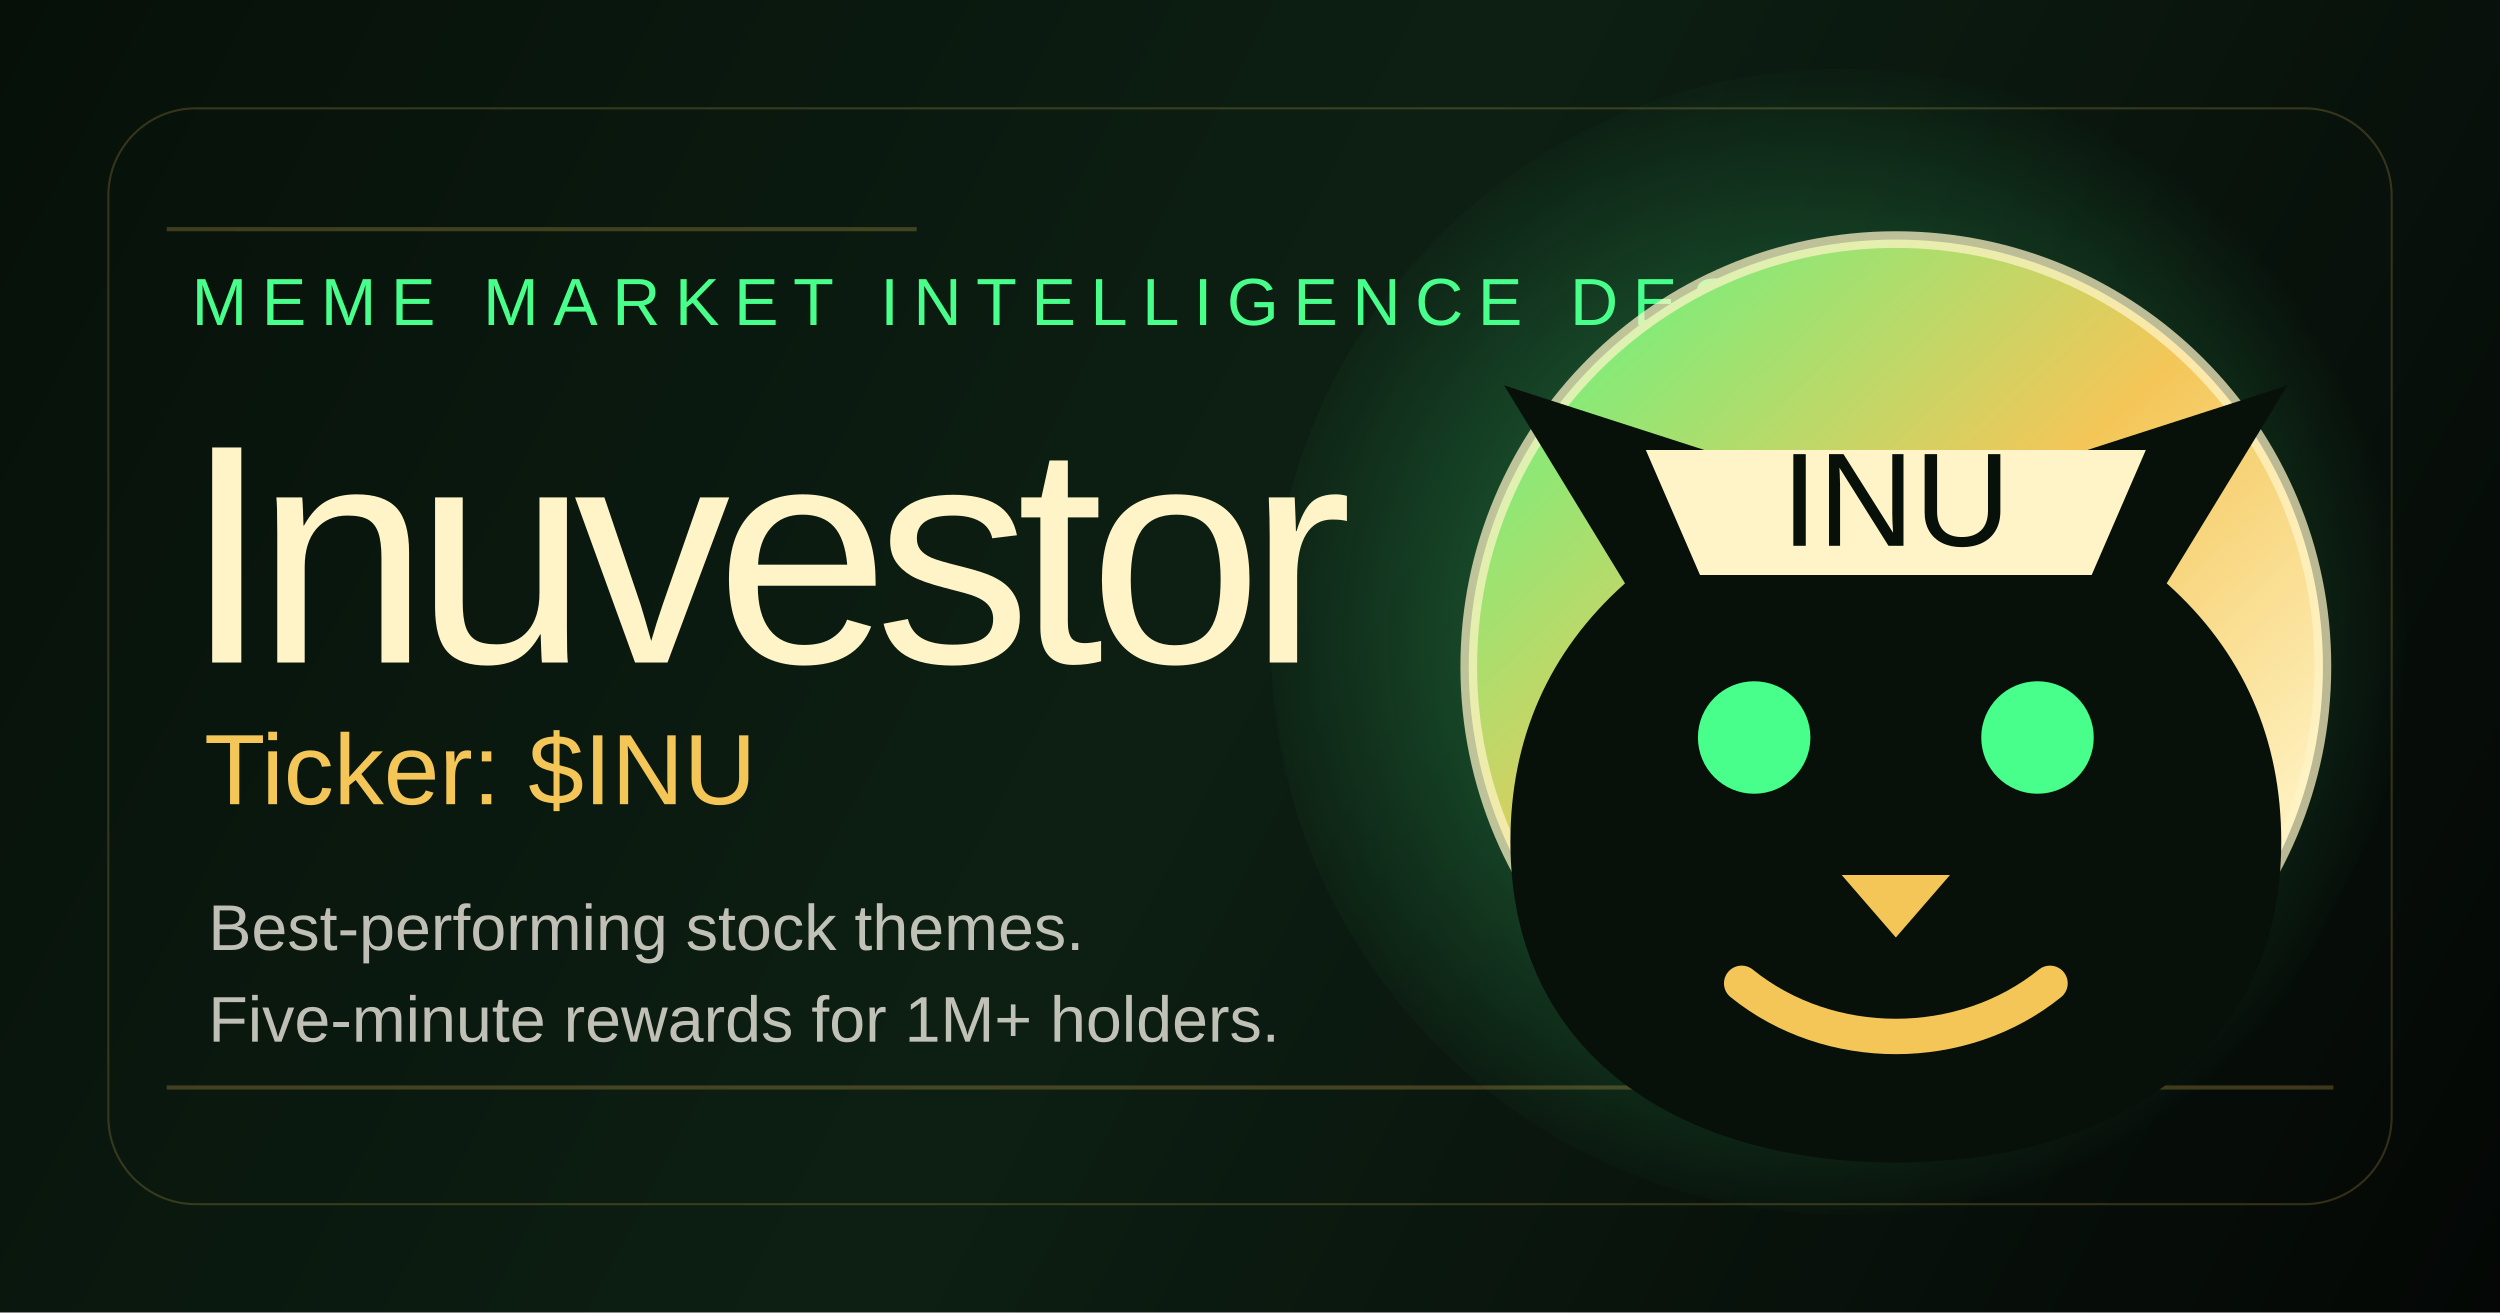
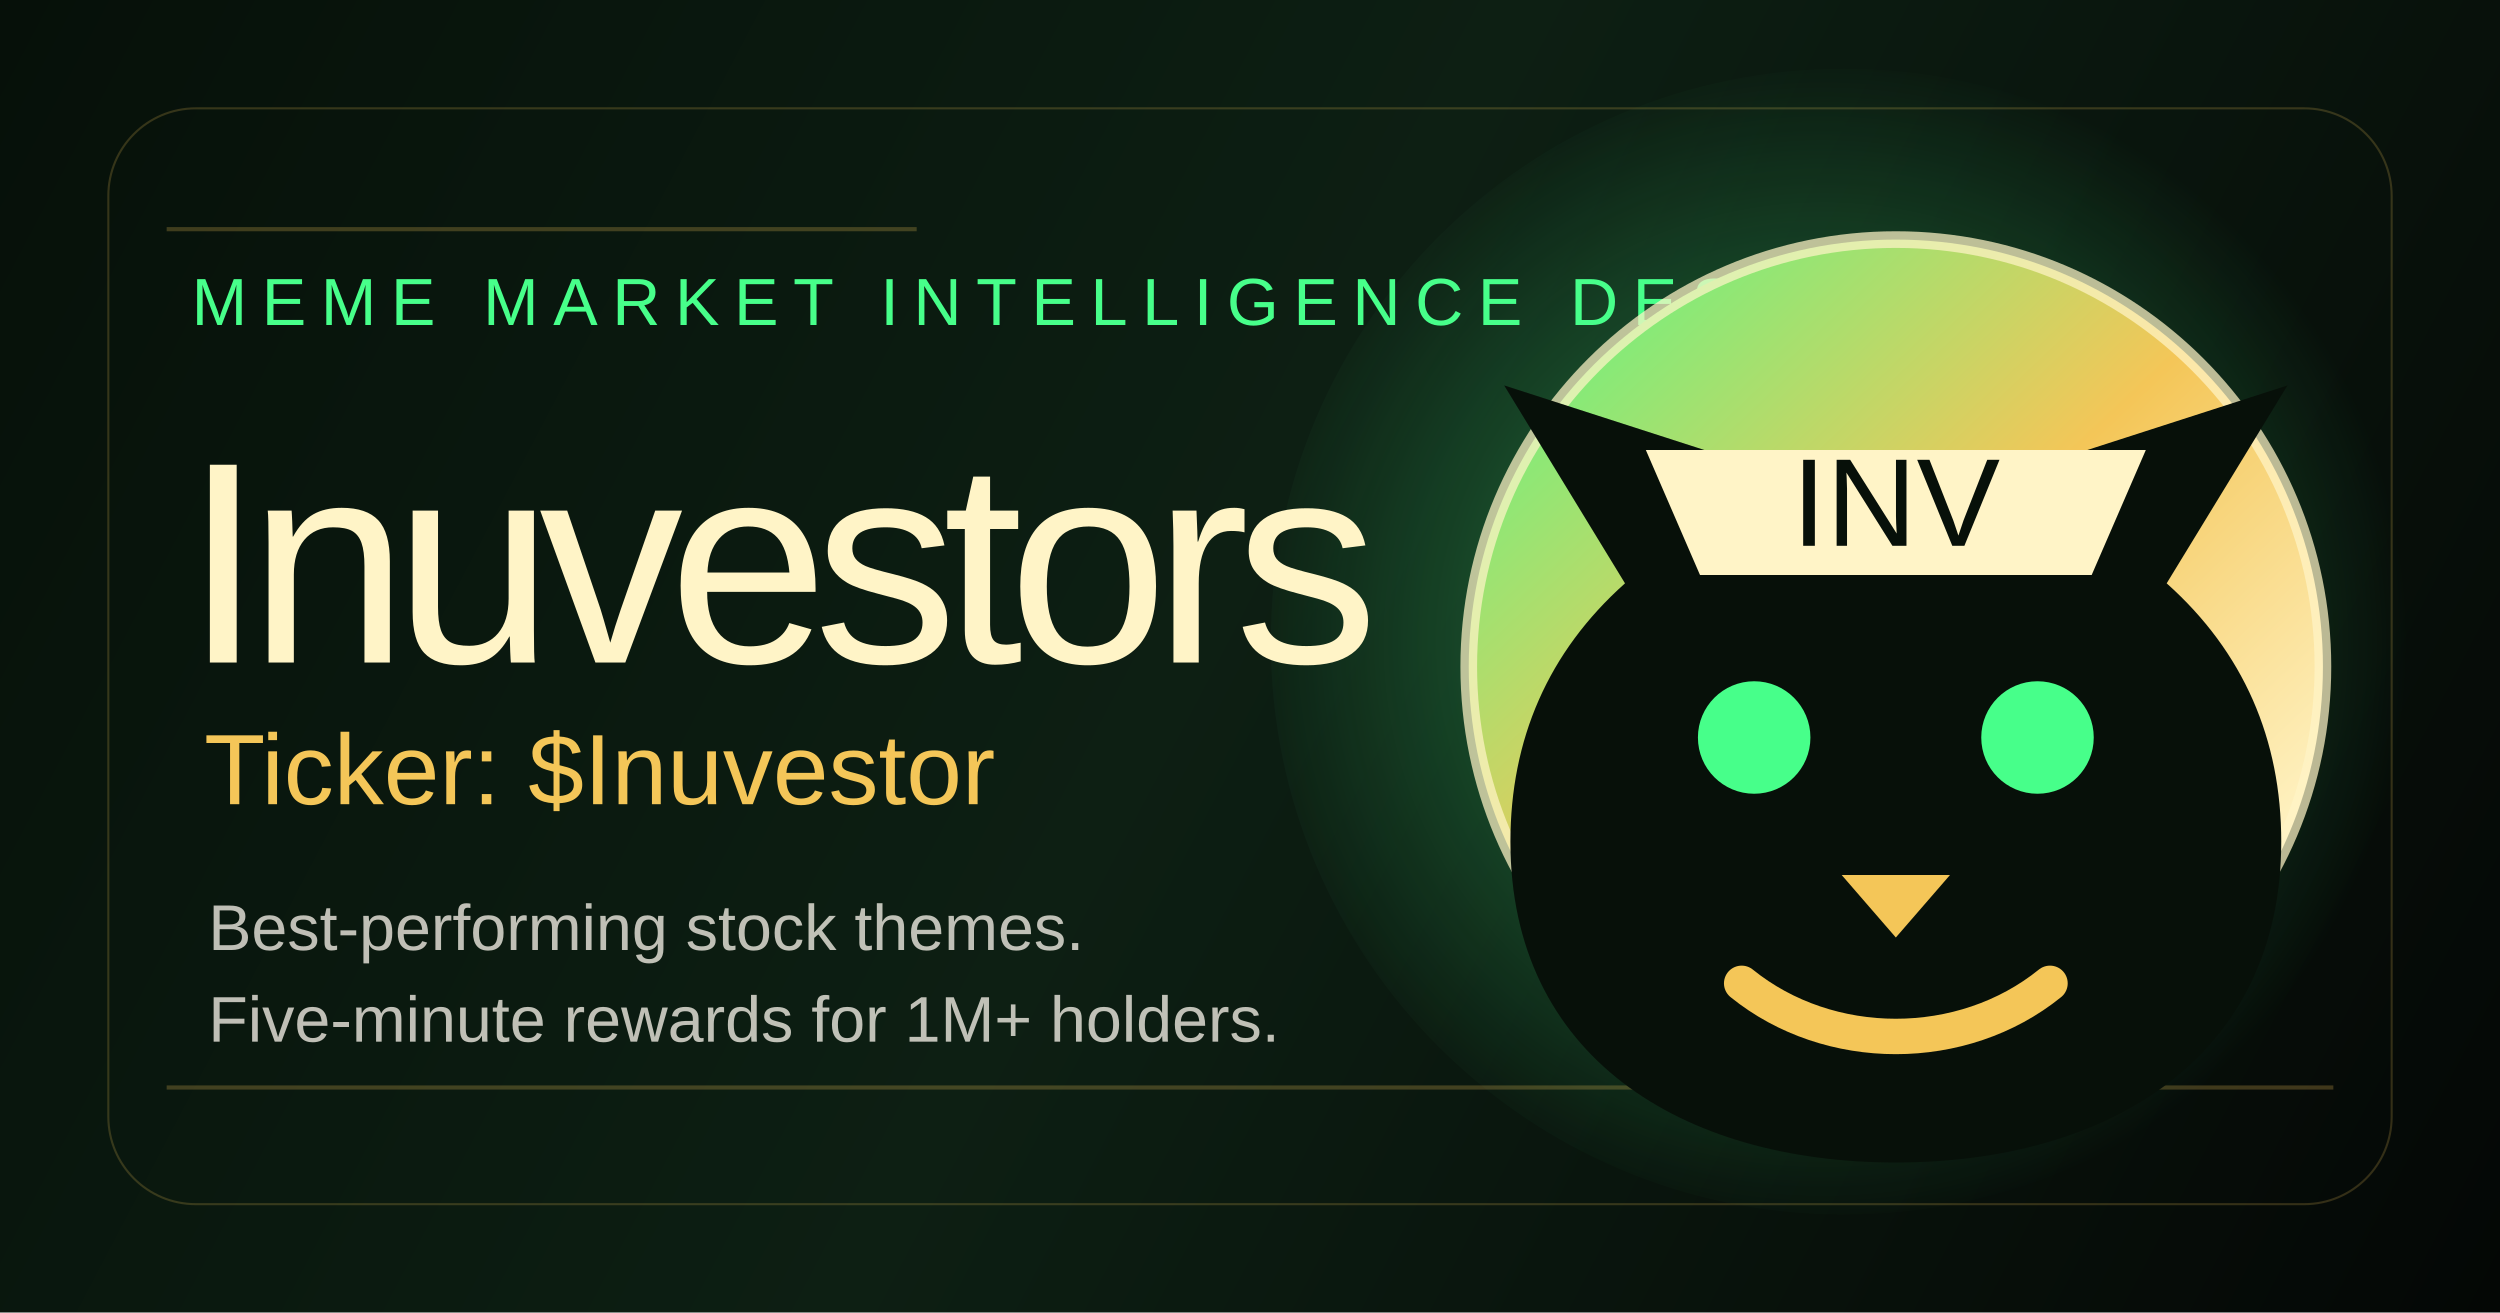
<svg xmlns="http://www.w3.org/2000/svg" width="1200" height="630" viewBox="0 0 1200 630">
  <defs>
    <linearGradient id="bg" x1="0" y1="0" x2="1200" y2="630" gradientUnits="userSpaceOnUse">
      <stop stop-color="#061009" />
      <stop offset=".48" stop-color="#0d1f13" />
      <stop offset="1" stop-color="#040705" />
    </linearGradient>
    <linearGradient id="badge" x1="690" y1="100" x2="1040" y2="470" gradientUnits="userSpaceOnUse">
      <stop stop-color="#47ff8a" />
      <stop offset=".58" stop-color="#f4c658" />
      <stop offset="1" stop-color="#fff4c7" />
    </linearGradient>
    <radialGradient id="glow" cx="0" cy="0" r="1" gradientUnits="userSpaceOnUse" gradientTransform="translate(875 308) rotate(90) scale(280)">
      <stop stop-color="#47ff8a" stop-opacity=".48" />
      <stop offset="1" stop-color="#47ff8a" stop-opacity="0" />
    </radialGradient>
  </defs>
  <rect width="1200" height="630" fill="url(#bg)" />
  <rect x="52" y="52" width="1096" height="526" rx="42" fill="none" stroke="#f4c658" stroke-opacity=".2" />
  <circle cx="885" cy="308" r="275" fill="url(#glow)" />
  <path d="M80 110h360M80 522h1040" stroke="#f4c658" stroke-opacity=".24" stroke-width="2" />
  <text x="92" y="156" fill="#47ff8a" font-family="Arial Black, Arial, sans-serif" font-size="32" letter-spacing="7">MEME MARKET INTELLIGENCE DESK</text>
-   <text x="88" y="318" fill="#fff4c7" font-family="Impact, Arial Black, Arial, sans-serif" font-size="150" letter-spacing="-7">Inuvestor</text>
-   <text x="98" y="386" fill="#f4c658" font-family="Arial Black, Arial, sans-serif" font-size="48">Ticker: $INU</text>
+   <text x="88" y="318" fill="#fff4c7" font-family="Impact, Arial Black, Arial, sans-serif" font-size="138" letter-spacing="-7">Inuvestors</text>
+   <text x="98" y="386" fill="#f4c658" font-family="Arial Black, Arial, sans-serif" font-size="48">Ticker: $Inuvestor</text>
  <text x="100" y="456" fill="#fffaf0" fill-opacity=".74" font-family="Arial, sans-serif" font-size="31">Best-performing stock themes.</text>
  <text x="100" y="500" fill="#fffaf0" fill-opacity=".74" font-family="Arial, sans-serif" font-size="31">Five-minute rewards for 1M+ holders.</text>
  <circle cx="910" cy="320" r="205" fill="url(#badge)" stroke="#fff4c7" stroke-opacity=".72" stroke-width="8" />
  <path d="M780 280 722 185l124 40h128l124-40-58 95c37 33 55 75 55 124 0 103-82 154-185 154s-185-51-185-154c0-49 18-91 55-124Z" fill="#071009" />
  <circle cx="842" cy="354" r="27" fill="#47ff8a" />
  <circle cx="978" cy="354" r="27" fill="#47ff8a" />
  <path d="M884 420h52l-26 30-26-30Z" fill="#f4c658" />
  <path d="M836 472c42 34 106 34 148 0" fill="none" stroke="#f4c658" stroke-width="17" stroke-linecap="round" />
  <path d="M790 216h240l-26 60H816l-26-60Z" fill="#fff4c7" />
-   <text x="910" y="262" text-anchor="middle" fill="#071009" font-family="Arial Black, Arial, sans-serif" font-size="64">INU</text>
+   <text x="910" y="262" text-anchor="middle" fill="#071009" font-family="Arial Black, Arial, sans-serif" font-size="60">INV</text>
</svg>
